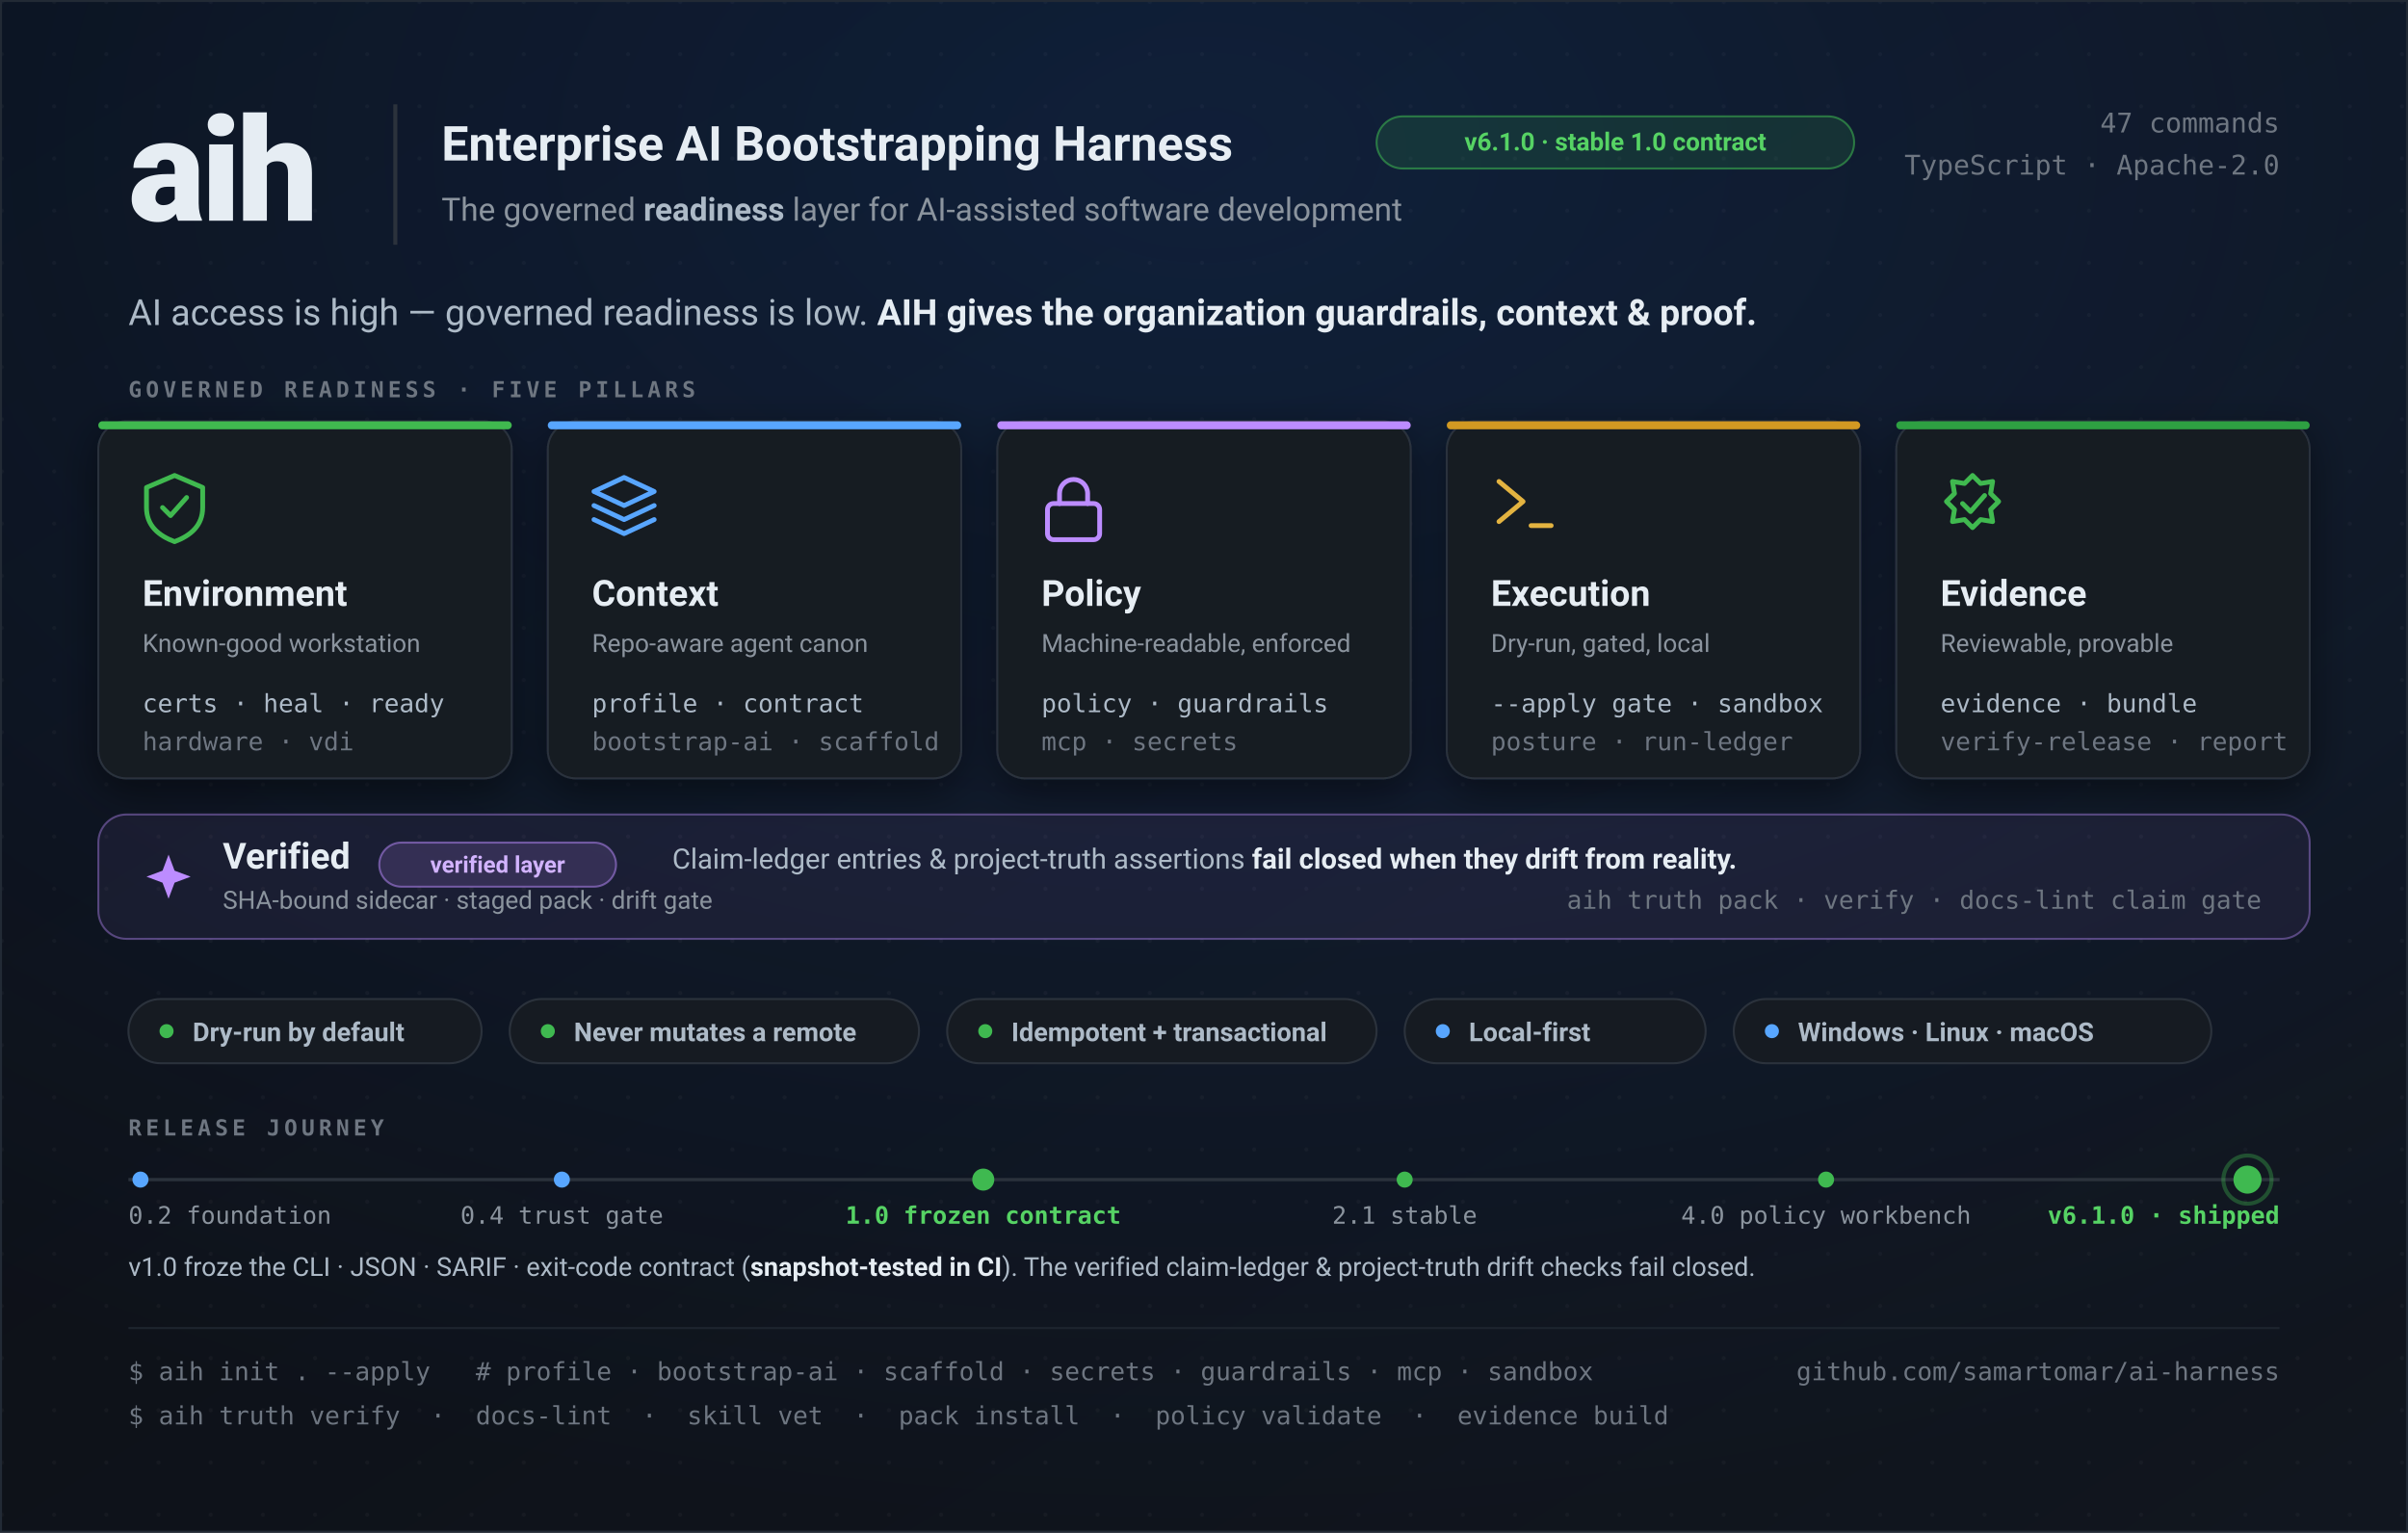
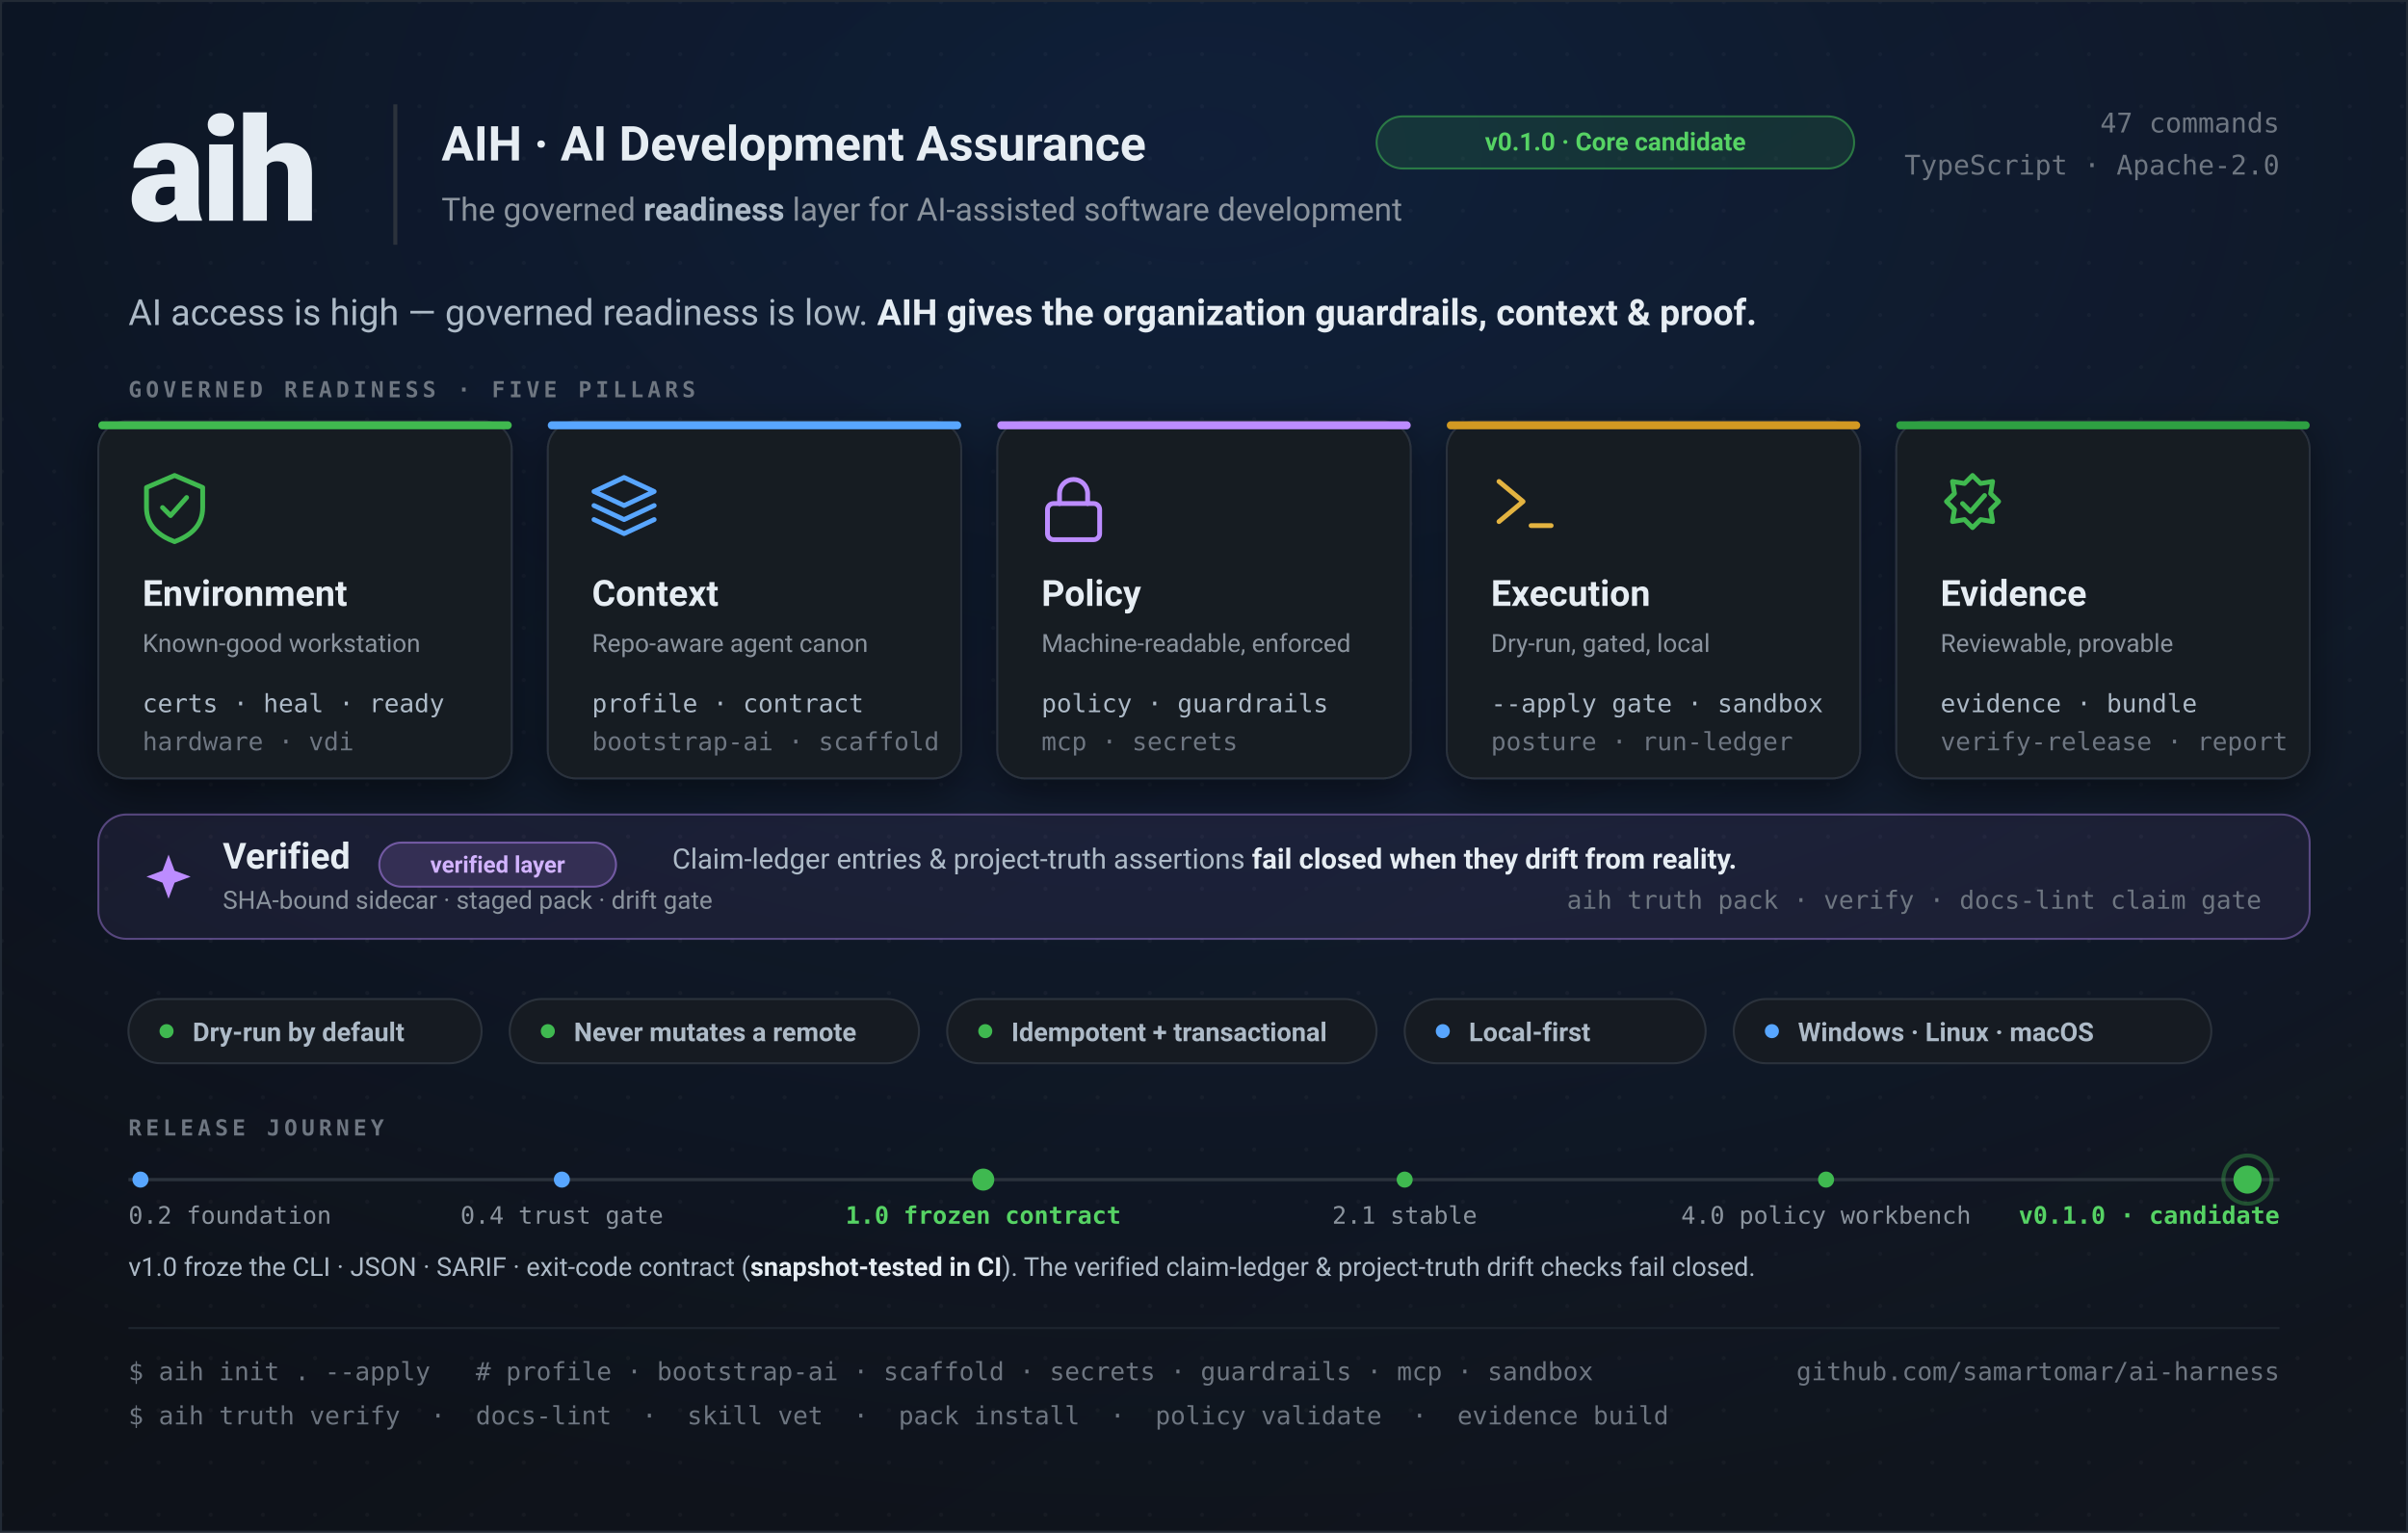
<svg xmlns="http://www.w3.org/2000/svg" width="1200" height="764" viewBox="0 0 1200 764" role="img" font-family="ui-sans-serif, -apple-system, Segoe UI, Roboto, sans-serif">
  <defs>
    <linearGradient id="bg" x1="0" y1="0" x2="1" y2="1">
      <stop offset="0" stop-color="#0b0e14" />
      <stop offset="1" stop-color="#11161f" />
    </linearGradient>
    <radialGradient id="glow" cx="0.5" cy="0.1" r="0.9">
      <stop offset="0" stop-color="#1f6feb" stop-opacity="0.16" />
      <stop offset="1" stop-color="#1f6feb" stop-opacity="0" />
    </radialGradient>
    <pattern id="dots" width="26" height="26" patternUnits="userSpaceOnUse">
      <circle cx="1" cy="1" r="1" fill="#ffffff" fill-opacity="0.035" />
    </pattern>
    <filter id="soft" x="-20%" y="-20%" width="140%" height="140%">
      <feDropShadow dx="0" dy="6" stdDeviation="10" flood-color="#000000" flood-opacity="0.45" />
    </filter>
  </defs>
  <rect width="1200" height="764" fill="url(#bg)" />
  <rect width="1200" height="764" fill="url(#dots)" />
  <rect width="1200" height="764" fill="url(#glow)" />
  <rect x="0.5" y="0.5" width="1199" height="763" fill="none" stroke="#222a35" stroke-width="1" />
  <text x="64" y="110" font-size="72" font-weight="800" fill="#e6edf3" letter-spacing="-2">aih</text>
  <rect x="196" y="52" width="2" height="70" fill="#2b323c" />
-   <text x="220" y="80" font-size="24" font-weight="700" fill="#e6edf3">Enterprise AI Bootstrapping Harness</text>
+   <text x="220" y="80" font-size="24" font-weight="700" fill="#e6edf3">AIH · AI Development Assurance</text>
  <g transform="translate(686,58)">
    <rect width="238" height="26" rx="13" fill="#3fb950" fill-opacity="0.14" stroke="#3fb950" stroke-opacity="0.55" />
-     <text x="119" y="17" font-size="12.5" font-weight="700" fill="#56d364" text-anchor="middle">v6.1.0 · stable 1.0 contract</text>
+     <text x="119" y="17" font-size="12.5" font-weight="700" fill="#56d364" text-anchor="middle">v0.1.0 · Core candidate</text>
  </g>
  <text x="220" y="110" font-size="16" fill="#8b949e">The governed <tspan fill="#adbac7" font-weight="600">readiness</tspan> layer for AI-assisted software development</text>
  <g transform="translate(1136,66)" text-anchor="end" font-family="ui-monospace, SFMono-Regular, Menlo, monospace">
    <text x="0" y="0" font-size="13.5" fill="#6e7681">47 commands</text>
    <text x="0" y="21" font-size="13.5" fill="#6e7681">TypeScript · Apache-2.0</text>
  </g>
  <text x="64" y="162" font-size="18" fill="#adbac7">AI access is high — governed readiness is low. <tspan fill="#e6edf3" font-weight="600">AIH gives the organization guardrails, context &amp; proof.</tspan>
  </text>
  <text x="64" y="198" font-size="11" font-weight="700" fill="#6e7681" letter-spacing="2" font-family="ui-monospace, Menlo, monospace">GOVERNED READINESS · FIVE PILLARS</text>
  <g filter="url(#soft)">
    <g transform="translate(49,210)">
      <rect width="206" height="178" rx="14" fill="#151a22" stroke="#2b323c" />
      <rect width="206" height="4" rx="2" fill="#3fb950" />
      <g transform="translate(22,26)" stroke="#3fb950" stroke-width="2.4" fill="none" stroke-linecap="round" stroke-linejoin="round">
        <path d="M16 1 L30 7 V17 C30 26 24 31 16 34 C8 31 2 26 2 17 V7 Z" />
        <path d="M10 17 l4 4 l8 -9" />
      </g>
      <text x="22" y="92" font-size="18" font-weight="700" fill="#e6edf3">Environment</text>
      <text x="22" y="115" font-size="12.5" fill="#8b949e">Known-good workstation</text>
      <text x="22" y="145" font-size="12.5" fill="#adbac7" font-family="ui-monospace, Menlo, monospace">certs · heal · ready</text>
      <text x="22" y="164" font-size="12.5" fill="#6e7681" font-family="ui-monospace, Menlo, monospace">hardware · vdi</text>
    </g>
    <g transform="translate(273,210)">
      <rect width="206" height="178" rx="14" fill="#151a22" stroke="#2b323c" />
      <rect width="206" height="4" rx="2" fill="#58a6ff" />
      <g transform="translate(22,26)" stroke="#58a6ff" stroke-width="2.4" fill="none" stroke-linejoin="round" stroke-linecap="round">
        <path d="M16 2 L31 9 L16 16 L1 9 Z" />
        <path d="M1 16 L16 23 L31 16" />
        <path d="M1 23 L16 30 L31 23" />
      </g>
      <text x="22" y="92" font-size="18" font-weight="700" fill="#e6edf3">Context</text>
      <text x="22" y="115" font-size="12.5" fill="#8b949e">Repo-aware agent canon</text>
      <text x="22" y="145" font-size="12.5" fill="#adbac7" font-family="ui-monospace, Menlo, monospace">profile · contract</text>
      <text x="22" y="164" font-size="12.5" fill="#6e7681" font-family="ui-monospace, Menlo, monospace">bootstrap-ai · scaffold</text>
    </g>
    <g transform="translate(497,210)">
      <rect width="206" height="178" rx="14" fill="#151a22" stroke="#2b323c" />
      <rect width="206" height="4" rx="2" fill="#bc8cff" />
      <g transform="translate(22,26)" stroke="#bc8cff" stroke-width="2.4" fill="none" stroke-linecap="round" stroke-linejoin="round">
        <rect x="3" y="15" width="26" height="18" rx="3" />
        <path d="M9 15 V10 a7 7 0 0 1 14 0 V15" />
      </g>
      <text x="22" y="92" font-size="18" font-weight="700" fill="#e6edf3">Policy</text>
      <text x="22" y="115" font-size="12.5" fill="#8b949e">Machine-readable, enforced</text>
      <text x="22" y="145" font-size="12.5" fill="#adbac7" font-family="ui-monospace, Menlo, monospace">policy · guardrails</text>
      <text x="22" y="164" font-size="12.5" fill="#6e7681" font-family="ui-monospace, Menlo, monospace">mcp · secrets</text>
    </g>
    <g transform="translate(721,210)">
      <rect width="206" height="178" rx="14" fill="#151a22" stroke="#2b323c" />
      <rect width="206" height="4" rx="2" fill="#d29922" />
      <g transform="translate(22,26)" stroke="#e3b341" stroke-width="2.4" fill="none" stroke-linecap="round" stroke-linejoin="round">
        <path d="M4 4 l12 10 l-12 10" />
        <path d="M20 26 h10" />
      </g>
      <text x="22" y="92" font-size="18" font-weight="700" fill="#e6edf3">Execution</text>
      <text x="22" y="115" font-size="12.5" fill="#8b949e">Dry-run, gated, local</text>
      <text x="22" y="145" font-size="12.5" fill="#adbac7" font-family="ui-monospace, Menlo, monospace">--apply gate · sandbox</text>
      <text x="22" y="164" font-size="12.5" fill="#6e7681" font-family="ui-monospace, Menlo, monospace">posture · run-ledger</text>
    </g>
    <g transform="translate(945,210)">
      <rect width="206" height="178" rx="14" fill="#151a22" stroke="#2b323c" />
      <rect width="206" height="4" rx="2" fill="#2ea043" />
      <g transform="translate(22,25)" stroke="#3fb950" stroke-width="2.4" fill="none" stroke-linecap="round" stroke-linejoin="round">
        <path d="M16 2 l4 4 l6 -1 l-1 6 l4 4 l-4 4 l1 6 l-6 -1 l-4 4 l-4 -4 l-6 1 l1 -6 l-4 -4 l4 -4 l-1 -6 l6 1 Z" />
        <path d="M11 16 l4 4 l7 -8" />
      </g>
      <text x="22" y="92" font-size="18" font-weight="700" fill="#e6edf3">Evidence</text>
      <text x="22" y="115" font-size="12.5" fill="#8b949e">Reviewable, provable</text>
      <text x="22" y="145" font-size="12.5" fill="#adbac7" font-family="ui-monospace, Menlo, monospace">evidence · bundle</text>
      <text x="22" y="164" font-size="12.5" fill="#6e7681" font-family="ui-monospace, Menlo, monospace">verify-release · report</text>
    </g>
  </g>
  <g transform="translate(49,406)">
    <rect width="1102" height="62" rx="14" fill="#bc8cff" fill-opacity="0.07" stroke="#bc8cff" stroke-opacity="0.4" />
    <g transform="translate(24,20)" fill="#bc8cff">
      <path d="M11 0 L14 8 L22 11 L14 14 L11 22 L8 14 L0 11 L8 8 Z" />
    </g>
    <text x="62" y="27" font-size="18" font-weight="700" fill="#e6edf3">Verified</text>
    <g transform="translate(140,14)">
      <rect width="118" height="22" rx="11" fill="#bc8cff" fill-opacity="0.16" stroke="#bc8cff" stroke-opacity="0.5" />
      <text x="59" y="15" font-size="11.5" font-weight="700" fill="#d2b3ff" text-anchor="middle">verified layer</text>
    </g>
    <text x="286" y="27" font-size="14" fill="#adbac7">Claim-ledger entries &amp; project-truth assertions <tspan fill="#e6edf3" font-weight="600">fail closed when they drift from reality.</tspan>
    </text>
    <text x="1078" y="47" font-size="12.5" fill="#6e7681" text-anchor="end" font-family="ui-monospace, Menlo, monospace">aih truth pack · verify   ·   docs-lint claim gate</text>
    <text x="62" y="47" font-size="12.5" fill="#8b949e">SHA-bound sidecar · staged pack · drift gate</text>
  </g>
  <g transform="translate(64,498)" font-size="13" font-weight="600">
    <g>
      <rect width="176" height="32" rx="16" fill="#161b22" stroke="#2b323c" />
      <circle cx="19" cy="16" r="3.5" fill="#3fb950" />
      <text x="32" y="21" fill="#adbac7">Dry-run by default</text>
    </g>
    <g transform="translate(190,0)">
      <rect width="204" height="32" rx="16" fill="#161b22" stroke="#2b323c" />
      <circle cx="19" cy="16" r="3.5" fill="#3fb950" />
      <text x="32" y="21" fill="#adbac7">Never mutates a remote</text>
    </g>
    <g transform="translate(408,0)">
      <rect width="214" height="32" rx="16" fill="#161b22" stroke="#2b323c" />
      <circle cx="19" cy="16" r="3.5" fill="#3fb950" />
      <text x="32" y="21" fill="#adbac7">Idempotent + transactional</text>
    </g>
    <g transform="translate(636,0)">
      <rect width="150" height="32" rx="16" fill="#161b22" stroke="#2b323c" />
      <circle cx="19" cy="16" r="3.5" fill="#58a6ff" />
      <text x="32" y="21" fill="#adbac7">Local-first</text>
    </g>
    <g transform="translate(800,0)">
      <rect width="238" height="32" rx="16" fill="#161b22" stroke="#2b323c" />
      <circle cx="19" cy="16" r="3.5" fill="#58a6ff" />
      <text x="32" y="21" fill="#adbac7">Windows · Linux · macOS</text>
    </g>
  </g>
  <g>
    <text x="64" y="566" font-size="11" font-weight="700" fill="#6e7681" letter-spacing="2" font-family="ui-monospace, Menlo, monospace">RELEASE JOURNEY</text>
    <line x1="64" y1="588" x2="1136" y2="588" stroke="#2b323c" stroke-width="1.6" />
    <g>
      <circle cx="70" cy="588" r="4" fill="#58a6ff" />
      <circle cx="280" cy="588" r="4" fill="#58a6ff" />
      <circle cx="490" cy="588" r="5.5" fill="#3fb950" />
      <circle cx="700" cy="588" r="4" fill="#3fb950" />
      <circle cx="910" cy="588" r="4" fill="#3fb950" />
      <circle cx="1120" cy="588" r="7" fill="#3fb950" />
      <circle cx="1120" cy="588" r="12" fill="none" stroke="#3fb950" stroke-opacity="0.35" stroke-width="2" />
    </g>
    <g font-size="12" fill="#8b949e" font-family="ui-monospace, Menlo, monospace">
      <text x="64" y="610">0.2 foundation</text>
      <text x="280" y="610" text-anchor="middle">0.4 trust gate</text>
      <text x="490" y="610" text-anchor="middle" fill="#56d364" font-weight="700">1.0 frozen contract</text>
      <text x="700" y="610" text-anchor="middle">2.1 stable</text>
      <text x="910" y="610" text-anchor="middle">4.0 policy workbench</text>
-       <text x="1136" y="610" text-anchor="end" fill="#56d364" font-weight="700">v6.1.0 · shipped</text>
+       <text x="1136" y="610" text-anchor="end" fill="#56d364" font-weight="700">v0.1.0 · candidate</text>
    </g>
    <text x="64" y="636" font-size="13" fill="#adbac7">v1.0 froze the CLI · JSON · SARIF · exit-code contract (<tspan fill="#e6edf3" font-weight="600">snapshot-tested in CI</tspan>). The verified claim-ledger &amp; project-truth drift checks fail closed.</text>
  </g>
  <line x1="64" y1="662" x2="1136" y2="662" stroke="#1d242e" />
  <text x="64" y="688" font-size="12.5" fill="#6e7681" font-family="ui-monospace, SFMono-Regular, Menlo, monospace">$ aih init . --apply   #  profile · bootstrap-ai · scaffold · secrets · guardrails · mcp · sandbox</text>
  <text x="64" y="710" font-size="12.5" fill="#6e7681" font-family="ui-monospace, SFMono-Regular, Menlo, monospace">$ aih truth verify  ·  docs-lint  ·  skill vet  ·  pack install  ·  policy validate  ·  evidence build</text>
  <text x="1136" y="688" font-size="12.5" fill="#6e7681" text-anchor="end" font-family="ui-monospace, Menlo, monospace">github.com/samartomar/ai-harness</text>
</svg>
